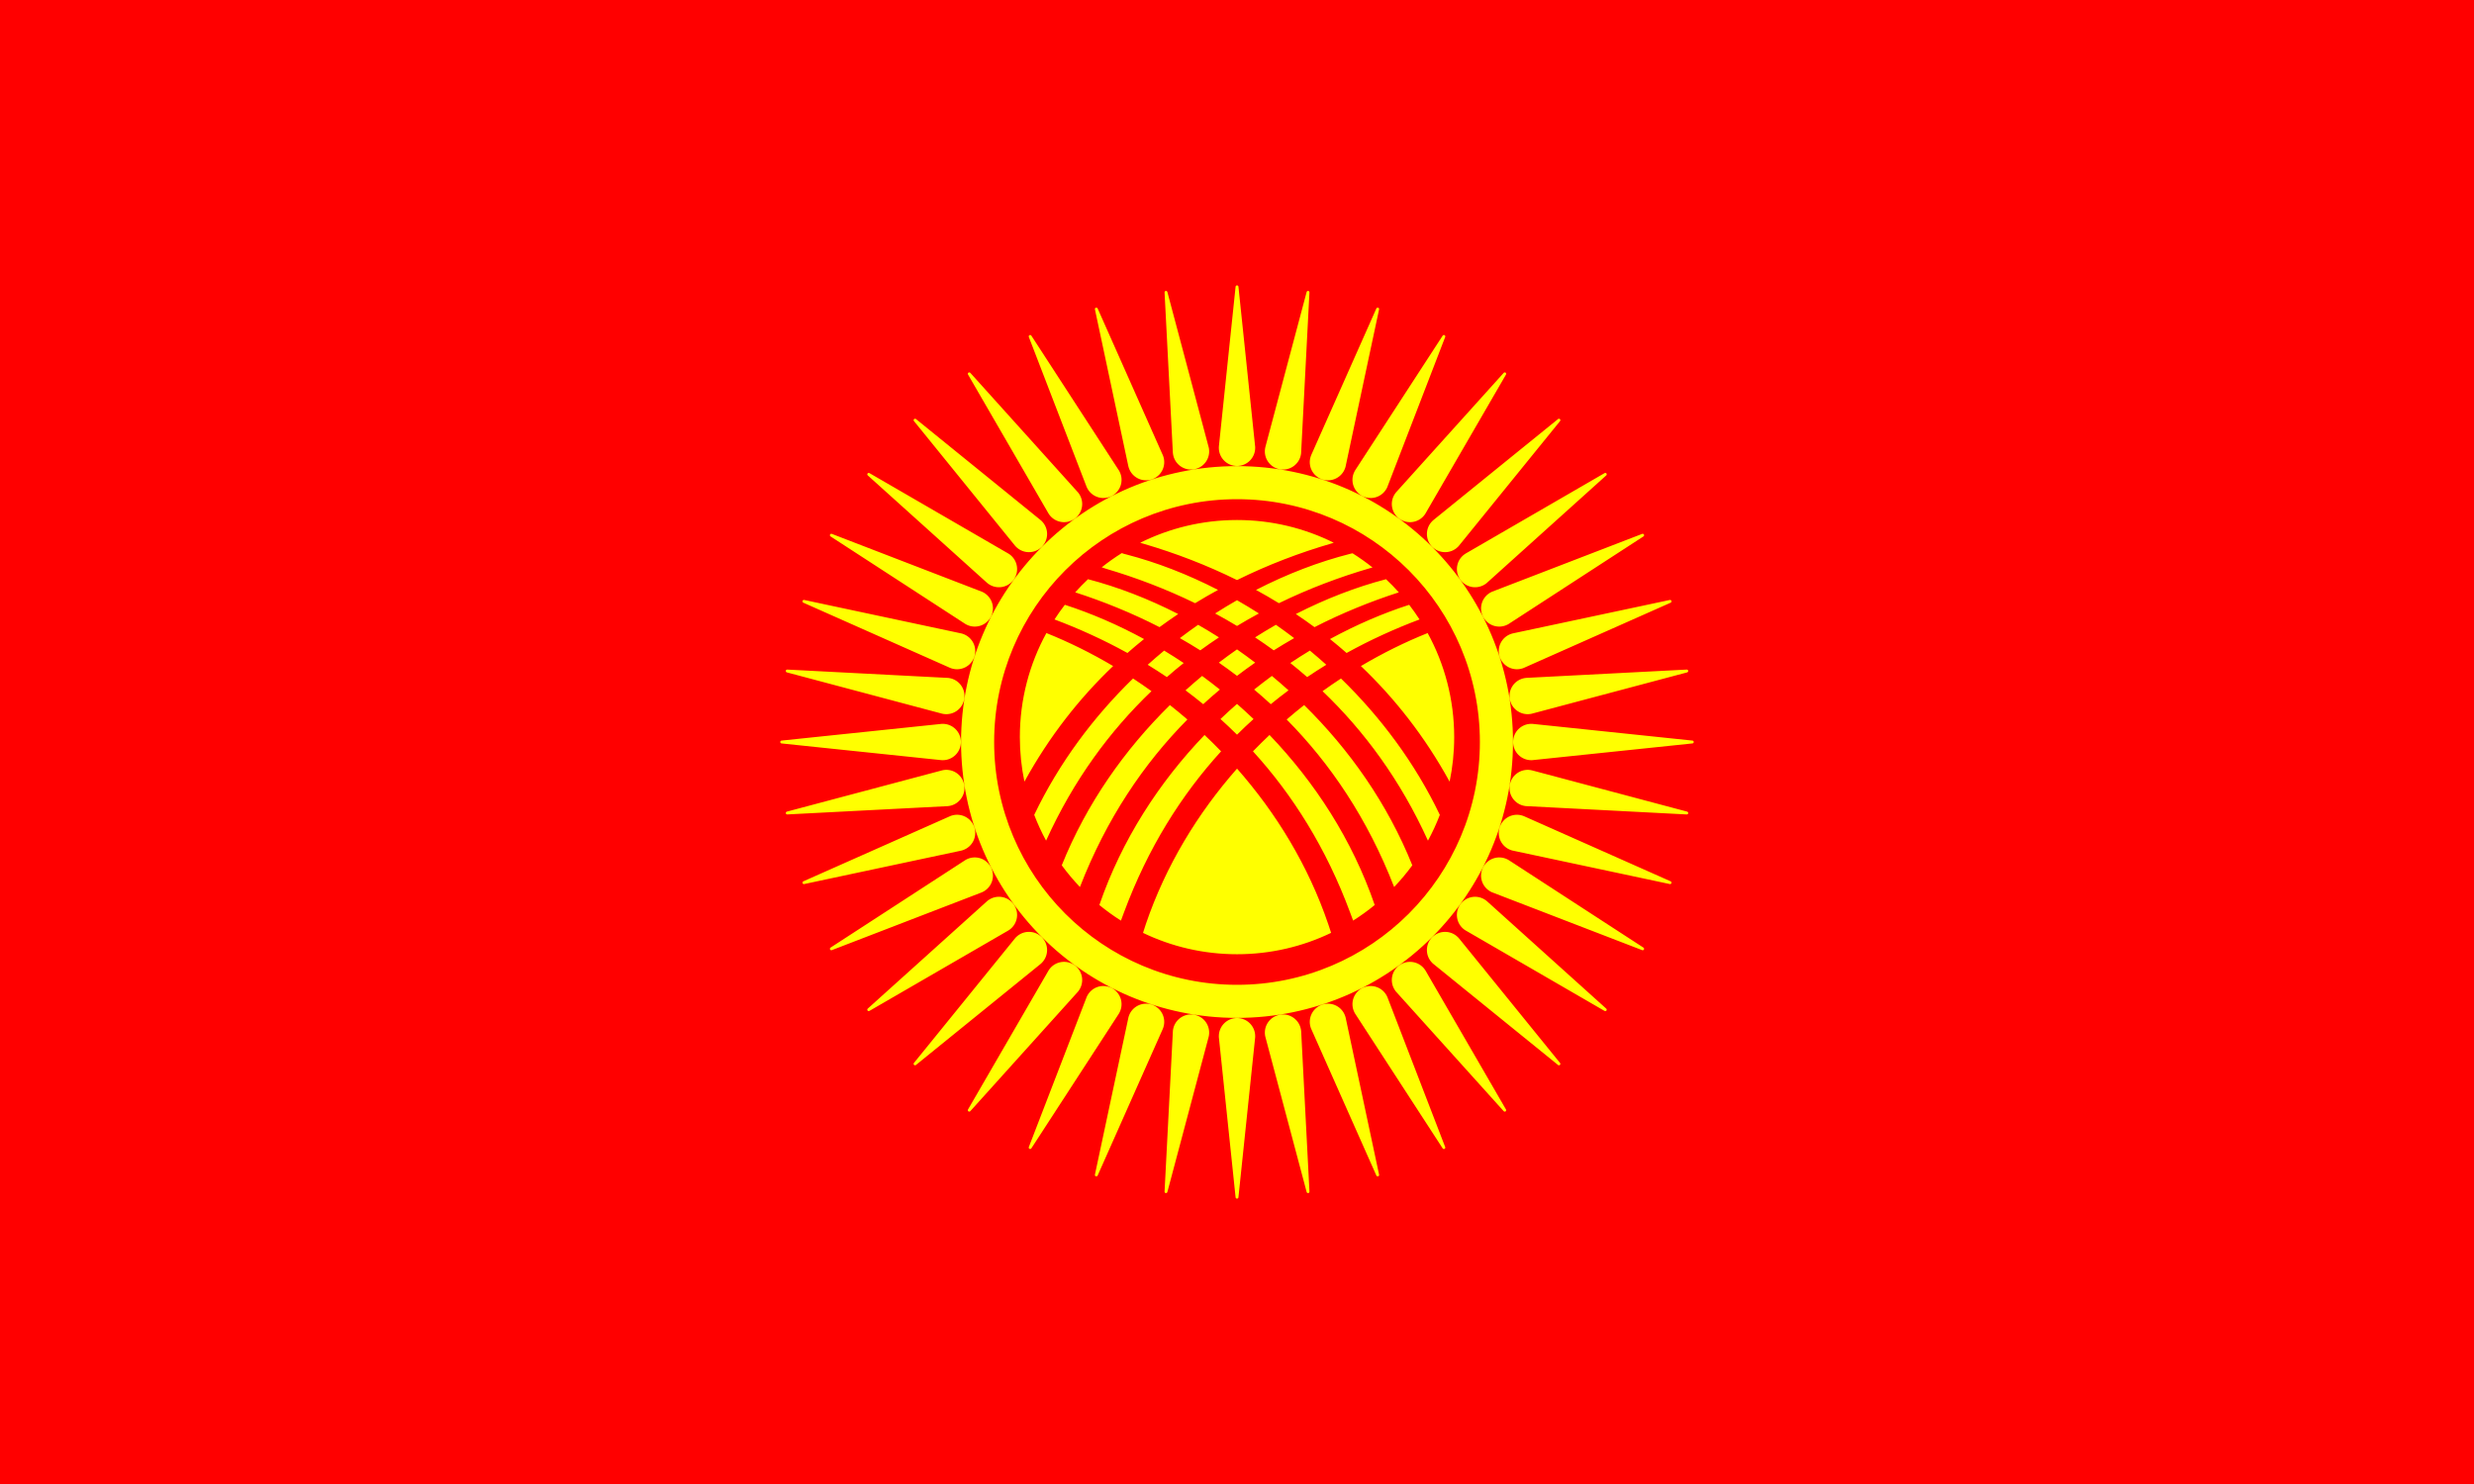
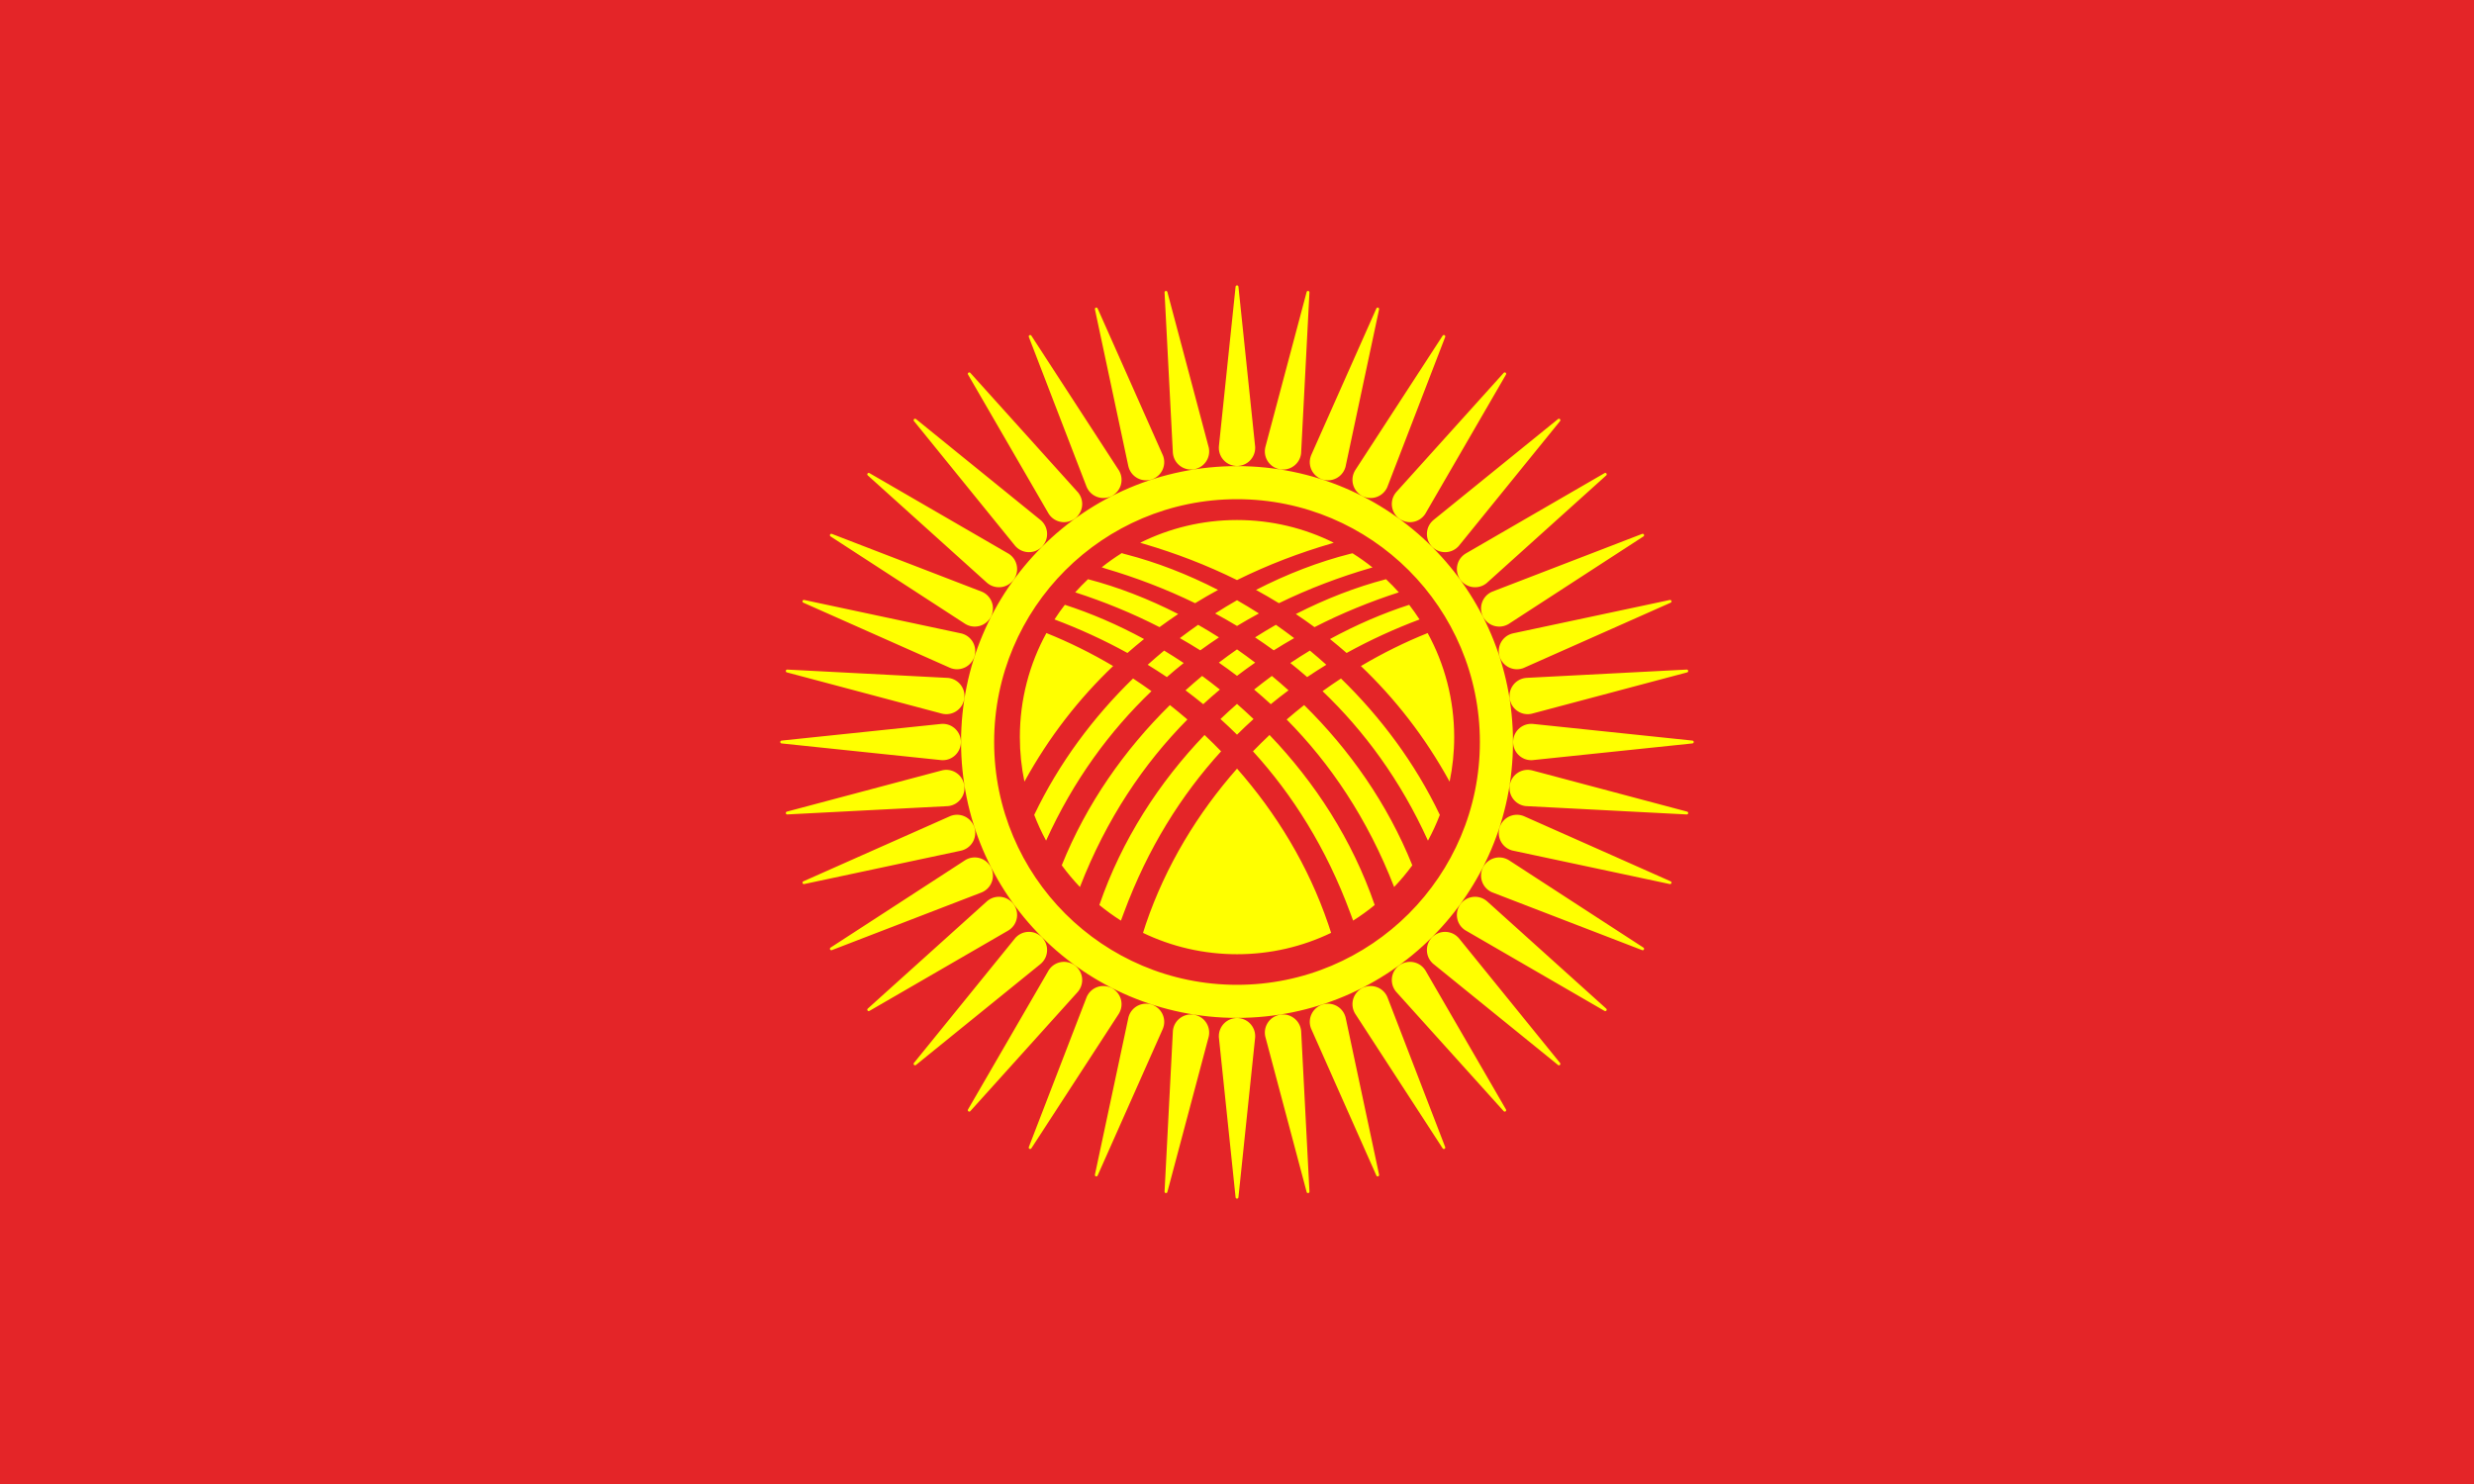
- <svg xmlns="http://www.w3.org/2000/svg" width="1000" height="600" viewBox="0 0 550.469 330.281">
-   <path fill="red" d="M0 0h550.469v330.281H0Z" />
+ <svg xmlns="http://www.w3.org/2000/svg" width="1000" height="600" viewBox="0 0 550.469 330.281" preserveAspectRatio="none">
+   <path fill="#e42528" d="M-5 -5h560.469v340.281H-5Z" />
  <path fill="#ffff00" fill-rule="evenodd" d="m289.497 100.879 1.857-35.797c.01-.16-.105-.306-.268-.331-.167-.026-.323.082-.36.244l-9.179 34.502c-.028.116-.051.227-.068.339-.347 2.207 1.161 4.277 3.368 4.623 2.206.346 4.276-1.161 4.623-3.368.012-.071.021-.143.028-.212m9.882 3.02 7.47-35.058c.035-.157-.055-.319-.213-.37-.161-.052-.333.03-.394.184l-14.496 32.627c-.046.11-.086.216-.121.325-.69 2.124.473 4.405 2.598 5.096 2.124.69 4.406-.473 5.096-2.598.023-.07.043-.139.061-.205m9.283 4.539 12.895-33.445c.059-.149-.004-.323-.152-.399-.15-.076-.333-.022-.418.121l-19.452 29.937c-.063.102-.118.2-.17.302-1.015 1.989-.226 4.425 1.763 5.441 1.99 1.016 4.426.227 5.441-1.763.033-.065.064-.13.093-.193m8.454 5.934 17.969-31.015c.082-.139.046-.321-.088-.418-.137-.1-.326-.074-.432.054l-23.896 26.525c-.078.091-.148.18-.215.272-1.315 1.806-.916 4.336.89 5.65s4.336.915 5.65-.89c.043-.059.084-.119.122-.177m7.424 7.176 22.577-27.84c.103-.124.096-.309-.022-.426-.119-.12-.31-.124-.435-.015l-27.733 22.483c-.091.077-.174.154-.255.234-1.58 1.579-1.58 4.14 0 5.719 1.579 1.58 4.14 1.58 5.719 0 .052-.052.102-.104.148-.155m6.217 8.243 26.635-23.987c.12-.107.142-.29.045-.424-.099-.137-.287-.171-.427-.082l-30.895 17.893c-.102.062-.196.124-.288.191-1.806 1.314-2.204 3.844-.89 5.65 1.315 1.806 3.844 2.205 5.65.89.059-.044.117-.087.17-.131m4.854 9.117 30.059-19.525c.136-.086.187-.265.111-.412-.077-.151-.257-.214-.41-.147l-33.313 12.839c-.111.045-.213.092-.315.144-1.989 1.015-2.779 3.452-1.763 5.441 1.016 1.989 3.452 2.778 5.441 1.762.065-.033.129-.068.189-.102m3.361 9.771 32.758-14.549c.147-.064.226-.232.174-.39-.052-.161-.22-.251-.381-.211l-34.919 7.435c-.116.028-.225.058-.333.093-2.124.69-3.287 2.971-2.597 5.096.69 2.124 2.971 3.287 5.096 2.597.07-.022.138-.046.203-.072m1.779 10.179 34.641-9.211c.156-.04.259-.193.233-.357-.026-.167-.178-.283-.343-.269l-35.654 1.845c-.119.009-.231.022-.344.039-2.206.347-3.714 2.417-3.367 4.624.346 2.206 2.416 3.714 4.623 3.367.072-.011.143-.025.211-.039m.172 10.322 35.65-3.722c.16-.015.286-.151.286-.316 0-.169-.132-.307-.298-.318l-35.508-3.712c-.119-.01-.232-.015-.346-.015-2.233 0-4.044 1.811-4.044 4.045 0 2.233 1.811 4.044 4.044 4.044.073 0 .146-.002.215-.006zm-1.426 10.225 35.796 1.857c.16.01.306-.105.332-.268.026-.167-.082-.324-.245-.361l-34.502-9.179c-.116-.028-.227-.05-.339-.068-2.207-.346-4.277 1.162-4.623 3.368-.347 2.206 1.161 4.276 3.367 4.623.072.011.144.021.213.028m-3.02 9.881 35.058 7.47c.157.035.319-.055.37-.213.052-.161-.03-.332-.185-.394l-32.626-14.496c-.11-.045-.216-.085-.324-.121-2.124-.689-4.406.473-5.096 2.598-.69 2.124.473 4.405 2.597 5.096.07.022.139.043.206.061m-4.539 9.283 33.445 12.895c.15.06.323-.004.399-.151.077-.151.022-.334-.121-.419l-29.938-19.451c-.101-.063-.2-.119-.301-.17-1.989-1.016-4.425-.226-5.441 1.763-1.016 1.99-.226 4.425 1.763 5.441.065.033.131.064.194.092m-5.934 8.454 31.015 17.969c.138.082.32.046.418-.088.099-.136.074-.325-.054-.432l-26.526-23.895c-.09-.078-.179-.149-.271-.215-1.806-1.314-4.335-.915-5.65.89-1.315 1.806-.916 4.336.89 5.65.059.042.119.084.177.121m-7.176 7.424 27.841 22.577c.124.102.309.095.426-.022.12-.119.124-.31.014-.434l-22.483-27.733c-.077-.091-.154-.174-.234-.254-1.579-1.579-4.14-1.579-5.719 0-1.58 1.579-1.58 4.139 0 5.719.051.052.104.101.155.148m-8.243 6.217 23.988 26.634c.106.121.29.143.425.045.137-.1.171-.287.082-.427l-17.893-30.895c-.062-.101-.124-.196-.191-.287-1.315-1.807-3.844-2.205-5.65-.891s-2.204 3.844-.89 5.65c.043.059.087.117.131.17m-9.117 4.854 19.525 30.06c.086.136.264.186.412.111.151-.077.214-.257.148-.41l-12.839-33.313c-.045-.11-.092-.213-.144-.314-1.016-1.989-3.452-2.779-5.441-1.764-1.989 1.016-2.778 3.452-1.763 5.441.033.066.068.129.103.188m-9.771 3.361 14.549 32.759c.064.147.233.225.39.175.161-.052.251-.221.21-.382l-7.435-34.919c-.028-.116-.058-.226-.093-.334-.69-2.124-2.971-3.288-5.096-2.598-2.124.69-3.287 2.972-2.598 5.096.023.07.047.138.072.203m-10.178 1.779 9.211 34.641c.04.156.194.26.357.234.167-.026.283-.178.268-.344l-1.845-35.653c-.009-.119-.022-.232-.039-.344-.347-2.207-2.417-3.714-4.623-3.367-2.206.346-3.714 2.416-3.368 4.623.012.072.025.143.039.21m-10.322.172 3.722 35.65c.015.16.151.286.317.286.169 0 .307-.131.318-.297l3.712-35.509c.01-.119.015-.232.015-.346 0-2.233-1.811-4.044-4.044-4.044-2.233 0-4.044 1.811-4.044 4.044 0 .073.002.145.005.215zm-10.224-1.427-1.857 35.796c-.01.161.105.306.268.332.167.026.323-.082.36-.245l9.179-34.502c.028-.116.051-.227.068-.338.347-2.208-1.161-4.277-3.368-4.623-2.206-.347-4.276 1.16-4.623 3.367-.012.072-.021.144-.028.212m-9.882-3.02-7.47 35.058c-.035.157.055.318.213.37.161.052.333-.031.394-.185l14.496-32.626c.046-.111.086-.216.121-.325.69-2.124-.473-4.406-2.598-5.096-2.124-.69-4.406.474-5.096 2.598-.023.07-.043.139-.061.206m-9.282-4.539-12.895 33.445c-.059.149.004.323.152.399.15.077.333.023.418-.121l19.451-29.937c.063-.102.119-.201.17-.302 1.016-1.989.227-4.425-1.763-5.441-1.989-1.015-4.426-.226-5.441 1.764-.034.065-.065.13-.093.193m-8.454-5.934-17.969 31.015c-.082.138-.046.32.088.418.137.099.325.074.432-.053l23.896-26.526c.078-.09.148-.179.215-.271 1.315-1.806.916-4.336-.89-5.65-1.806-1.314-4.335-.916-5.65.891-.043.059-.084.118-.122.176m-7.424-7.176-22.577 27.841c-.103.124-.096.309.022.426.119.12.31.124.435.015l27.733-22.483c.091-.078.174-.154.255-.235 1.579-1.579 1.579-4.14 0-5.719-1.579-1.579-4.14-1.579-5.719 0-.052.051-.102.105-.148.155m-6.217-8.243-26.635 23.987c-.12.107-.142.291-.045.425.1.136.287.171.427.082l30.895-17.893c.102-.062.196-.124.288-.191 1.806-1.314 2.204-3.844.89-5.65-1.315-1.806-3.844-2.204-5.65-.89-.059.043-.117.087-.17.131m-4.854-9.117-30.059 19.525c-.136.086-.187.265-.111.412.077.15.257.213.41.147l33.313-12.839c.111-.045.213-.093.314-.144 1.99-1.016 2.779-3.451 1.763-5.441-1.016-1.989-3.452-2.779-5.441-1.763-.065.033-.129.068-.189.102m-3.361-9.771-32.758 14.55c-.147.063-.226.232-.174.389.052.161.22.252.381.211l34.919-7.435c.116-.028.225-.058.333-.093 2.124-.691 3.287-2.972 2.597-5.096-.69-2.125-2.971-3.288-5.096-2.598-.069.023-.138.047-.203.072m-1.779-10.178-34.641 9.211c-.156.04-.259.194-.233.357.026.167.178.283.343.268l35.654-1.845c.119-.009.231-.022.344-.039 2.206-.347 3.714-2.417 3.367-4.623-.346-2.207-2.416-3.715-4.623-3.368-.072.012-.143.025-.211.04m-.172-10.322-35.65 3.721c-.161.015-.286.152-.286.318 0 .169.132.306.298.318l35.508 3.712c.119.01.232.015.346.015 2.233 0 4.044-1.811 4.044-4.044 0-2.234-1.811-4.045-4.044-4.045-.073 0-.146.002-.215.006zm1.426-10.225-35.796-1.857c-.16-.01-.306.105-.332.269-.026.166.082.323.245.36l34.502 9.179c.116.028.227.05.339.068 2.207.347 4.277-1.161 4.623-3.367.347-2.207-1.161-4.277-3.367-4.624-.072-.011-.144-.021-.213-.028m3.02-9.881-35.058-7.469c-.157-.036-.319.055-.37.213-.052.161.03.333.185.394l32.626 14.496c.11.046.216.086.324.121 2.124.69 4.406-.473 5.096-2.597.69-2.125-.473-4.406-2.597-5.096-.07-.022-.139-.043-.206-.061m4.539-9.282-33.445-12.896c-.149-.059-.323.005-.399.152-.077.151-.022.333.121.418l29.938 19.451c.101.063.2.118.301.17 1.989 1.016 4.425.227 5.441-1.762 1.016-1.989.226-4.426-1.763-5.441-.065-.034-.13-.064-.193-.092m5.934-8.453-31.015-17.969c-.138-.082-.32-.046-.418.088-.1.136-.074.325.054.431l26.526 23.896c.091.078.179.148.271.215 1.806 1.315 4.335.915 5.65-.89 1.314-1.806.916-4.336-.89-5.65-.059-.043-.119-.084-.177-.121m7.176-7.425-27.841-22.577c-.124-.102-.309-.095-.426.022-.12.119-.124.309-.014.435l22.483 27.733c.077.091.154.174.234.254 1.579 1.58 4.14 1.58 5.719 0 1.579-1.579 1.579-4.14 0-5.719-.051-.052-.104-.101-.155-.148m8.243-6.217-23.988-26.635c-.106-.12-.29-.142-.424-.045-.137.099-.171.287-.082.428l17.893 30.894c.061.102.124.196.191.288 1.315 1.806 3.844 2.204 5.65.89 1.806-1.314 2.204-3.844.89-5.65-.043-.06-.087-.117-.13-.171m9.117-4.854-19.525-30.059c-.086-.136-.265-.186-.412-.112-.151.078-.214.258-.148.41l12.839 33.313c.045.11.092.213.144.314 1.015 1.99 3.451 2.779 5.441 1.763 1.989-1.016 2.779-3.451 1.763-5.441-.033-.066-.068-.129-.102-.189m9.771-3.36-14.55-32.759c-.064-.148-.232-.226-.39-.175-.161.052-.251.22-.21.381l7.435 34.919c.028.116.058.225.093.333.69 2.125 2.971 3.288 5.096 2.598 2.124-.69 3.287-2.971 2.598-5.096-.023-.07-.047-.138-.072-.202m10.179-1.78-9.211-34.641c-.04-.155-.194-.259-.357-.233-.167.026-.283.177-.268.343l1.845 35.653c.009.119.022.232.04.343.346 2.207 2.416 3.714 4.623 3.368 2.207-.347 3.714-2.416 3.368-4.623-.011-.072-.025-.143-.039-.211m10.322-.172-3.722-35.651c-.015-.16-.151-.286-.317-.286-.169 0-.307.131-.318.297l-3.712 35.509c-.01.119-.015.232-.015.345 0 2.234 1.811 4.044 4.044 4.044 2.233 0 4.044-1.811 4.044-4.044 0-.073-.002-.145-.005-.215zm-4.039 4.288c33.91 0 61.401 27.49 61.401 61.401 0 33.91-27.49 61.401-61.401 61.401s-61.4-27.491-61.4-61.401c0-33.911 27.49-61.401 61.4-61.401m0 7.36c29.846 0 54.04 24.195 54.04 54.041 0 29.845-24.195 54.04-54.04 54.04-29.846 0-54.04-24.195-54.04-54.04 0-29.846 24.195-54.041 54.04-54.041m-45.123 70.26c5.525-11.556 13.161-21.767 21.991-30.357 1.38.906 2.747 1.846 4.099 2.82-9.272 8.863-17.353 19.831-23.449 33.27-1.001-1.841-1.882-3.756-2.641-5.732m48.935-27.893c1.253 1.05 2.489 2.136 3.704 3.256 1.297-1.063 2.611-2.092 3.942-3.083-1.213-1.099-2.446-2.166-3.697-3.204-1.333.978-2.65 1.989-3.95 3.032m-7.852-5.993c1.362.946 2.71 1.926 4.04 2.942 1.33-1.016 2.678-1.996 4.04-2.942a114.86 114.86 0 0 0-4.04-2.947c-1.361.949-2.709 1.931-4.04 2.947m.362 12.552c1.247 1.125 2.473 2.286 3.678 3.484 1.205-1.198 2.432-2.359 3.678-3.484-1.205-1.151-2.432-2.274-3.678-3.364-1.246 1.09-2.472 2.213-3.678 3.364m-7.78-6.387c1.331.991 2.646 2.02 3.942 3.083 1.216-1.12 2.452-2.205 3.705-3.255-1.3-1.043-2.617-2.054-3.95-3.032-1.25 1.038-2.483 2.106-3.697 3.204m24.174-11.621c-1.338-1.021-2.693-2.01-4.061-2.963-1.557.889-3.104 1.822-4.636 2.797 1.399.927 2.783 1.89 4.152 2.889 1.501-.947 3.016-1.854 4.545-2.723m7.153 5.931c-1.201-1.08-2.421-2.134-3.658-3.156-1.461.884-2.911 1.808-4.347 2.767 1.266 1.01 2.514 2.053 3.744 3.131 1.406-.95 2.827-1.863 4.261-2.742m-24.737-11.421c1.608-1.029 3.232-2.012 4.869-2.946 1.637.934 3.261 1.918 4.869 2.946-1.637.884-3.261 1.811-4.869 2.782-1.608-.971-3.232-1.898-4.869-2.782m-7.846 5.491c1.338-1.021 2.692-2.01 4.061-2.963 1.558.889 3.104 1.822 4.636 2.797-1.399.927-2.784 1.89-4.152 2.889-1.501-.947-3.017-1.854-4.545-2.723m-7.154 5.931c1.201-1.08 2.421-2.134 3.658-3.156 1.461.884 2.911 1.808 4.347 2.767-1.265 1.01-2.514 2.053-3.744 3.131-1.406-.95-2.827-1.863-4.261-2.742m-22.545-7.061c4.998 2.003 9.982 4.463 14.849 7.346-7.491 7.14-14.209 15.65-19.736 25.723-.667-3.197-1.018-6.511-1.018-9.905 0-8.394 2.141-16.287 5.906-23.164m4.107-6.286c5.891 1.904 11.821 4.462 17.622 7.62-1.249 1.001-2.482 2.034-3.696 3.102-5.298-2.926-10.74-5.399-16.23-7.463.724-1.12 1.492-2.207 2.304-3.259m5.152-5.698c6.66 1.746 13.431 4.356 20.066 7.752-1.399.937-2.784 1.908-4.152 2.916-6.138-3.143-12.443-5.702-18.762-7.743.908-1.014 1.858-1.99 2.849-2.925m7.514-5.812c.142.052.291.104.449.158.177.045.354.091.531.136 6.783 1.766 13.681 4.427 20.437 7.904-1.716.936-3.417 1.921-5.099 2.953-6.537-3.183-13.238-5.723-19.929-7.695-.058-.016-.43-.145-.851-.291 1.425-1.135 2.914-2.192 4.462-3.163m47.162-2.311c-.26.083-.45.145-.507.168-7.058 2.056-14.132 4.74-21.015 8.146-6.753-3.341-13.689-5.988-20.614-8.029-.133-.039-.267-.078-.402-.117-.189-.049-.361-.103-.521-.16 6.485-3.235 13.797-5.058 21.537-5.058 7.733 0 15.041 1.819 21.521 5.05m8.626 5.511c-.179.054-.346.101-.486.135-6.827 1.988-13.668 4.566-20.339 7.815-1.683-1.032-3.383-2.016-5.099-2.953 6.931-3.567 14.014-6.277 20.968-8.039.171-.027.343-.068.512-.119 1.543.972 3.027 2.027 4.445 3.161m5.856 5.537c-6.32 2.042-12.624 4.6-18.763 7.743-1.367-1.008-2.753-1.979-4.152-2.916 6.635-3.396 13.405-6.006 20.066-7.752.99.935 1.94 1.911 2.849 2.925m4.607 6.032c-5.49 2.063-10.932 4.536-16.229 7.463-1.215-1.067-2.448-2.101-3.697-3.102 5.801-3.158 11.731-5.716 17.622-7.62.811 1.053 1.581 2.139 2.304 3.259m6.69 36.096c-5.526-10.072-12.245-18.583-19.736-25.723 4.866-2.884 9.85-5.344 14.849-7.346 3.764 6.878 5.906 14.77 5.906 23.164 0 3.395-.351 6.709-1.018 9.905m-4.819 13.136c-6.096-13.438-14.177-24.406-23.449-33.27 1.353-.974 2.72-1.914 4.099-2.82 8.83 8.589 16.467 18.8 21.992 30.357-.759 1.976-1.64 3.892-2.642 5.732m-7.526 10.318c-5.886-15.172-14.18-27.451-23.909-37.284 1.277-1.103 2.573-2.172 3.887-3.21 10.069 9.902 18.55 21.928 24.066 35.661-1.244 1.698-2.593 3.313-4.043 4.832m-9.121 7.478-.643-1.726c-5.336-14.413-12.82-26.272-21.645-35.949 1.203-1.244 2.432-2.458 3.683-3.641 10.106 10.548 18.409 23.316 23.404 37.846-1.525 1.251-3.128 2.41-4.799 3.47m-46.751 2.732.618-1.931c4.452-13.076 11.582-24.73 20.299-34.632 8.716 9.902 15.847 21.556 20.299 34.632l.633 1.924c-6.333 3.049-13.433 4.757-20.931 4.757-7.493 0-14.588-1.706-20.917-4.75m-9.717-6.202c4.995-14.529 13.298-27.298 23.404-37.845 1.251 1.182 2.48 2.396 3.683 3.641-8.825 9.677-16.309 21.536-21.645 35.949l-.64 1.727c-1.673-1.06-3.276-2.22-4.801-3.472m-8.366-8.84c5.516-13.733 13.997-25.759 24.067-35.661 1.313 1.038 2.61 2.107 3.887 3.21-9.729 9.833-18.023 22.112-23.91 37.284-1.45-1.519-2.799-3.135-4.043-4.832" />
</svg>
